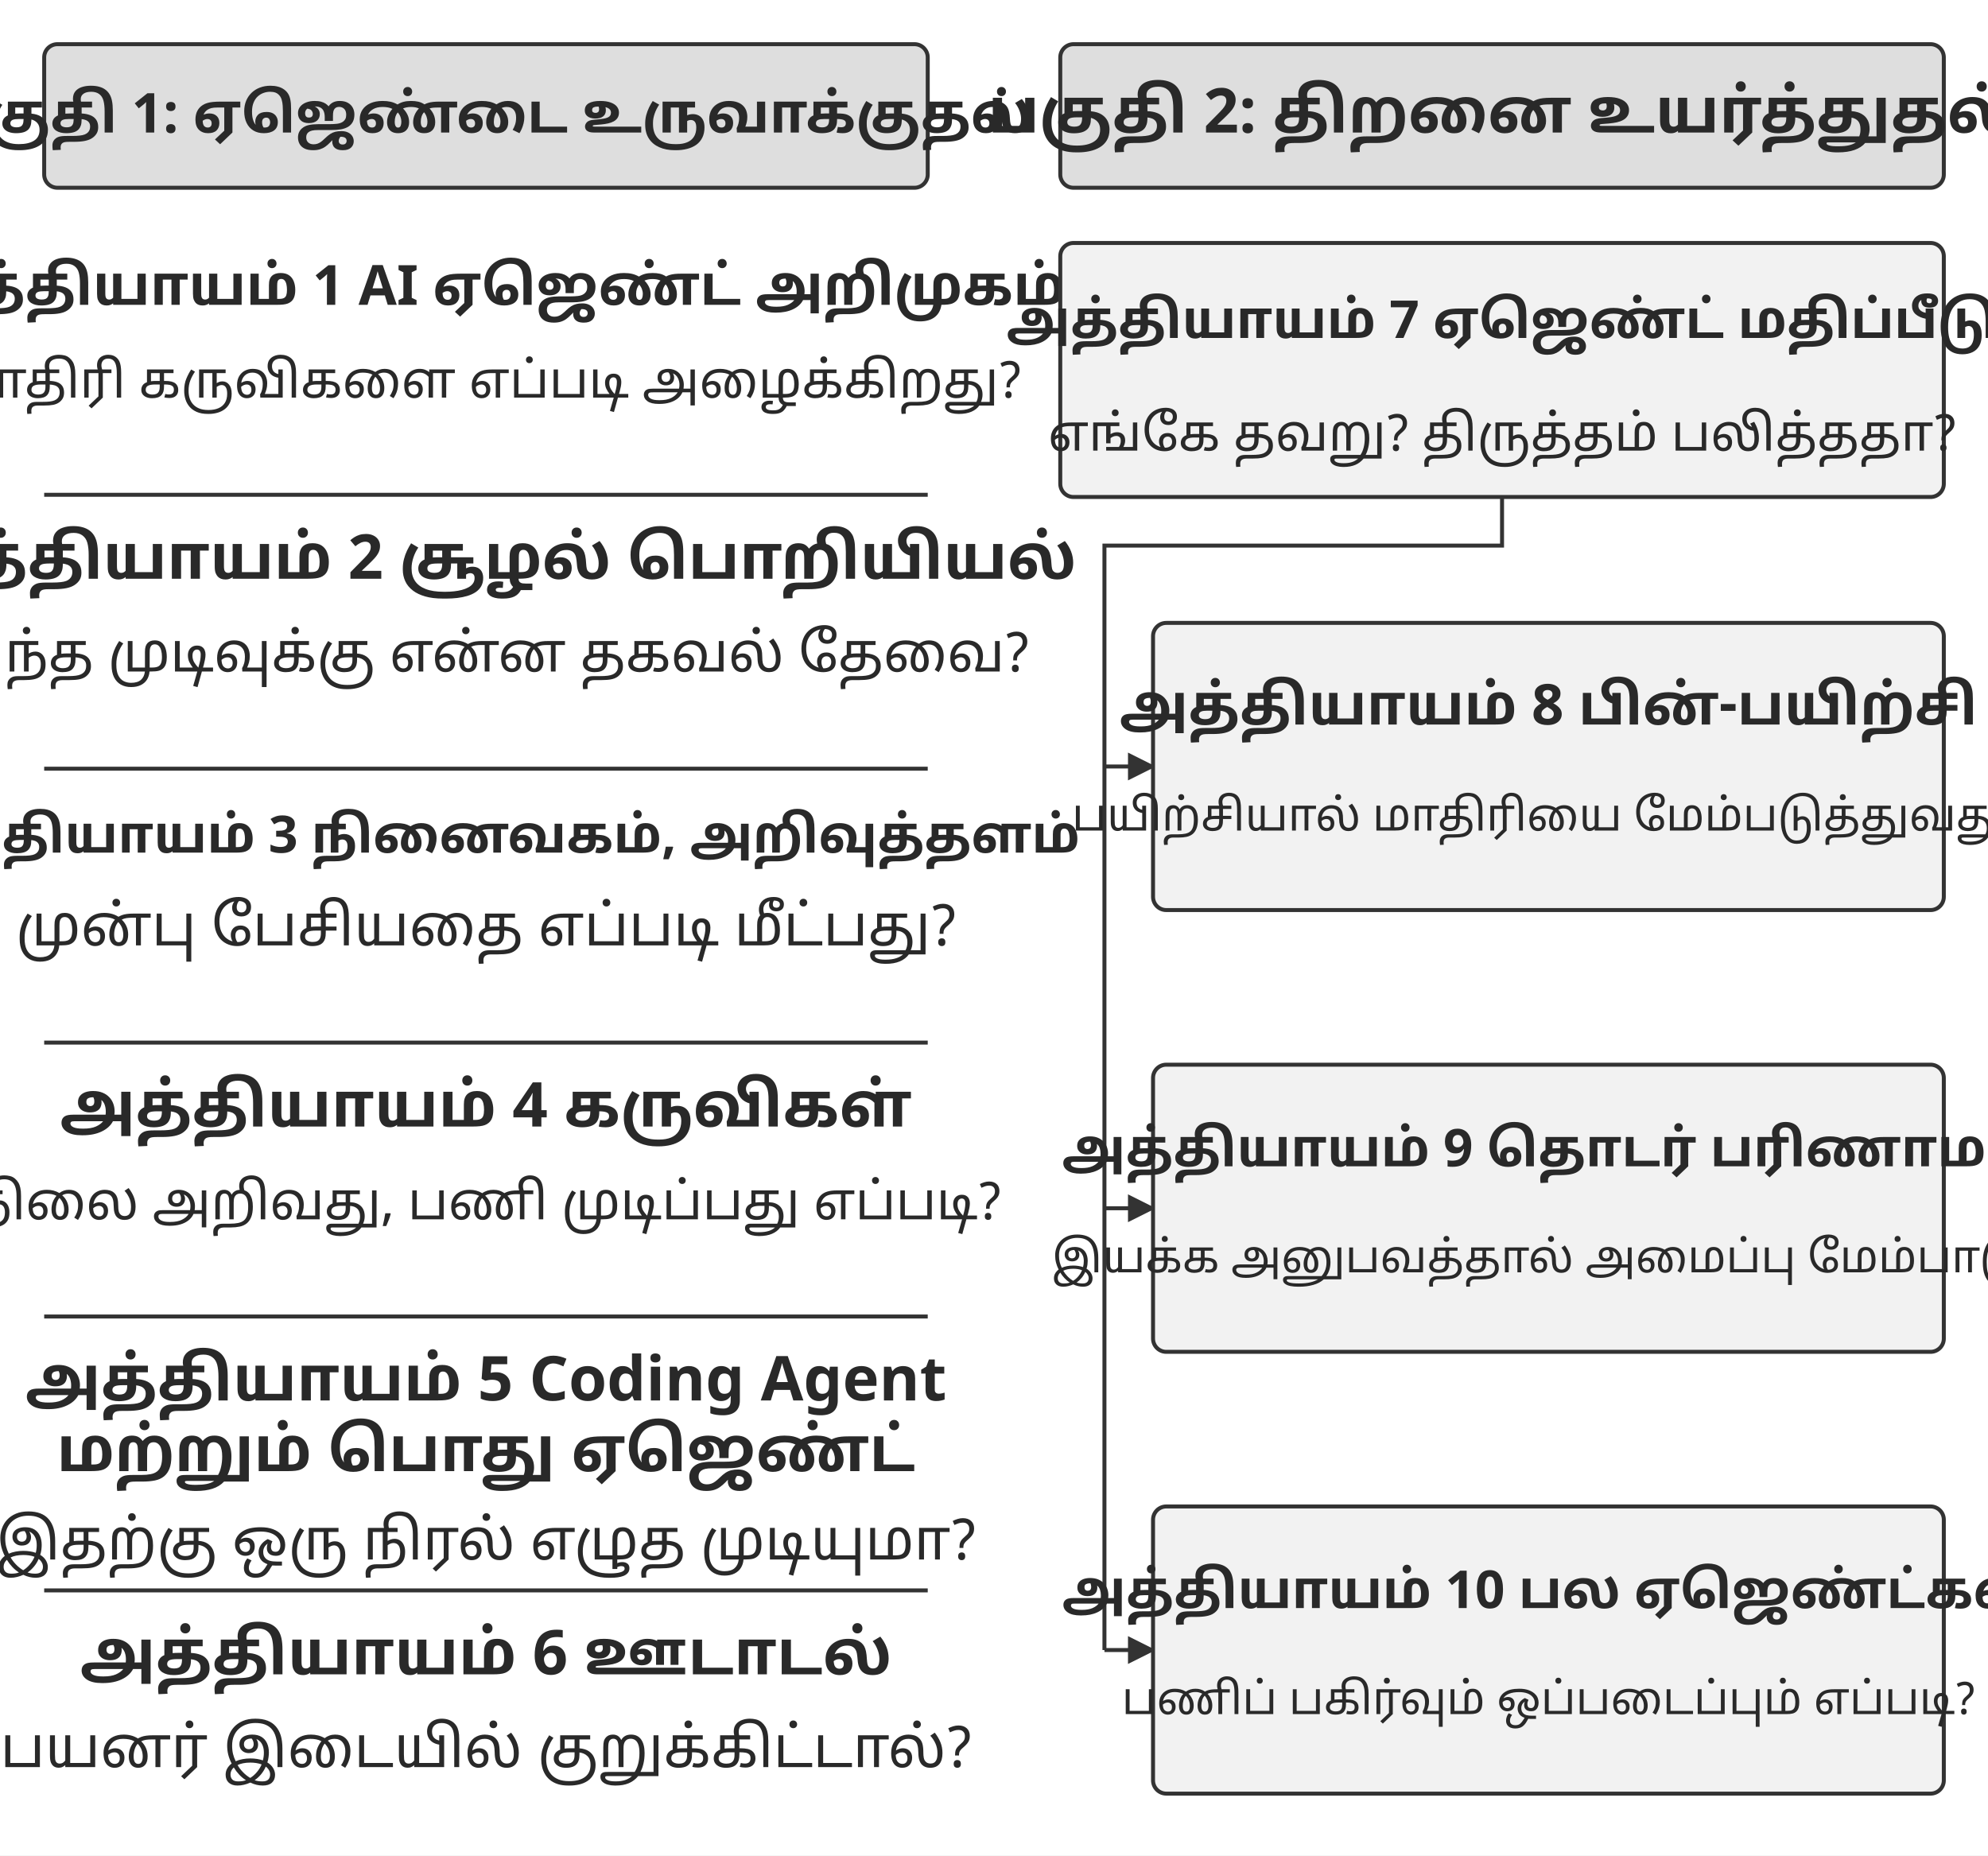
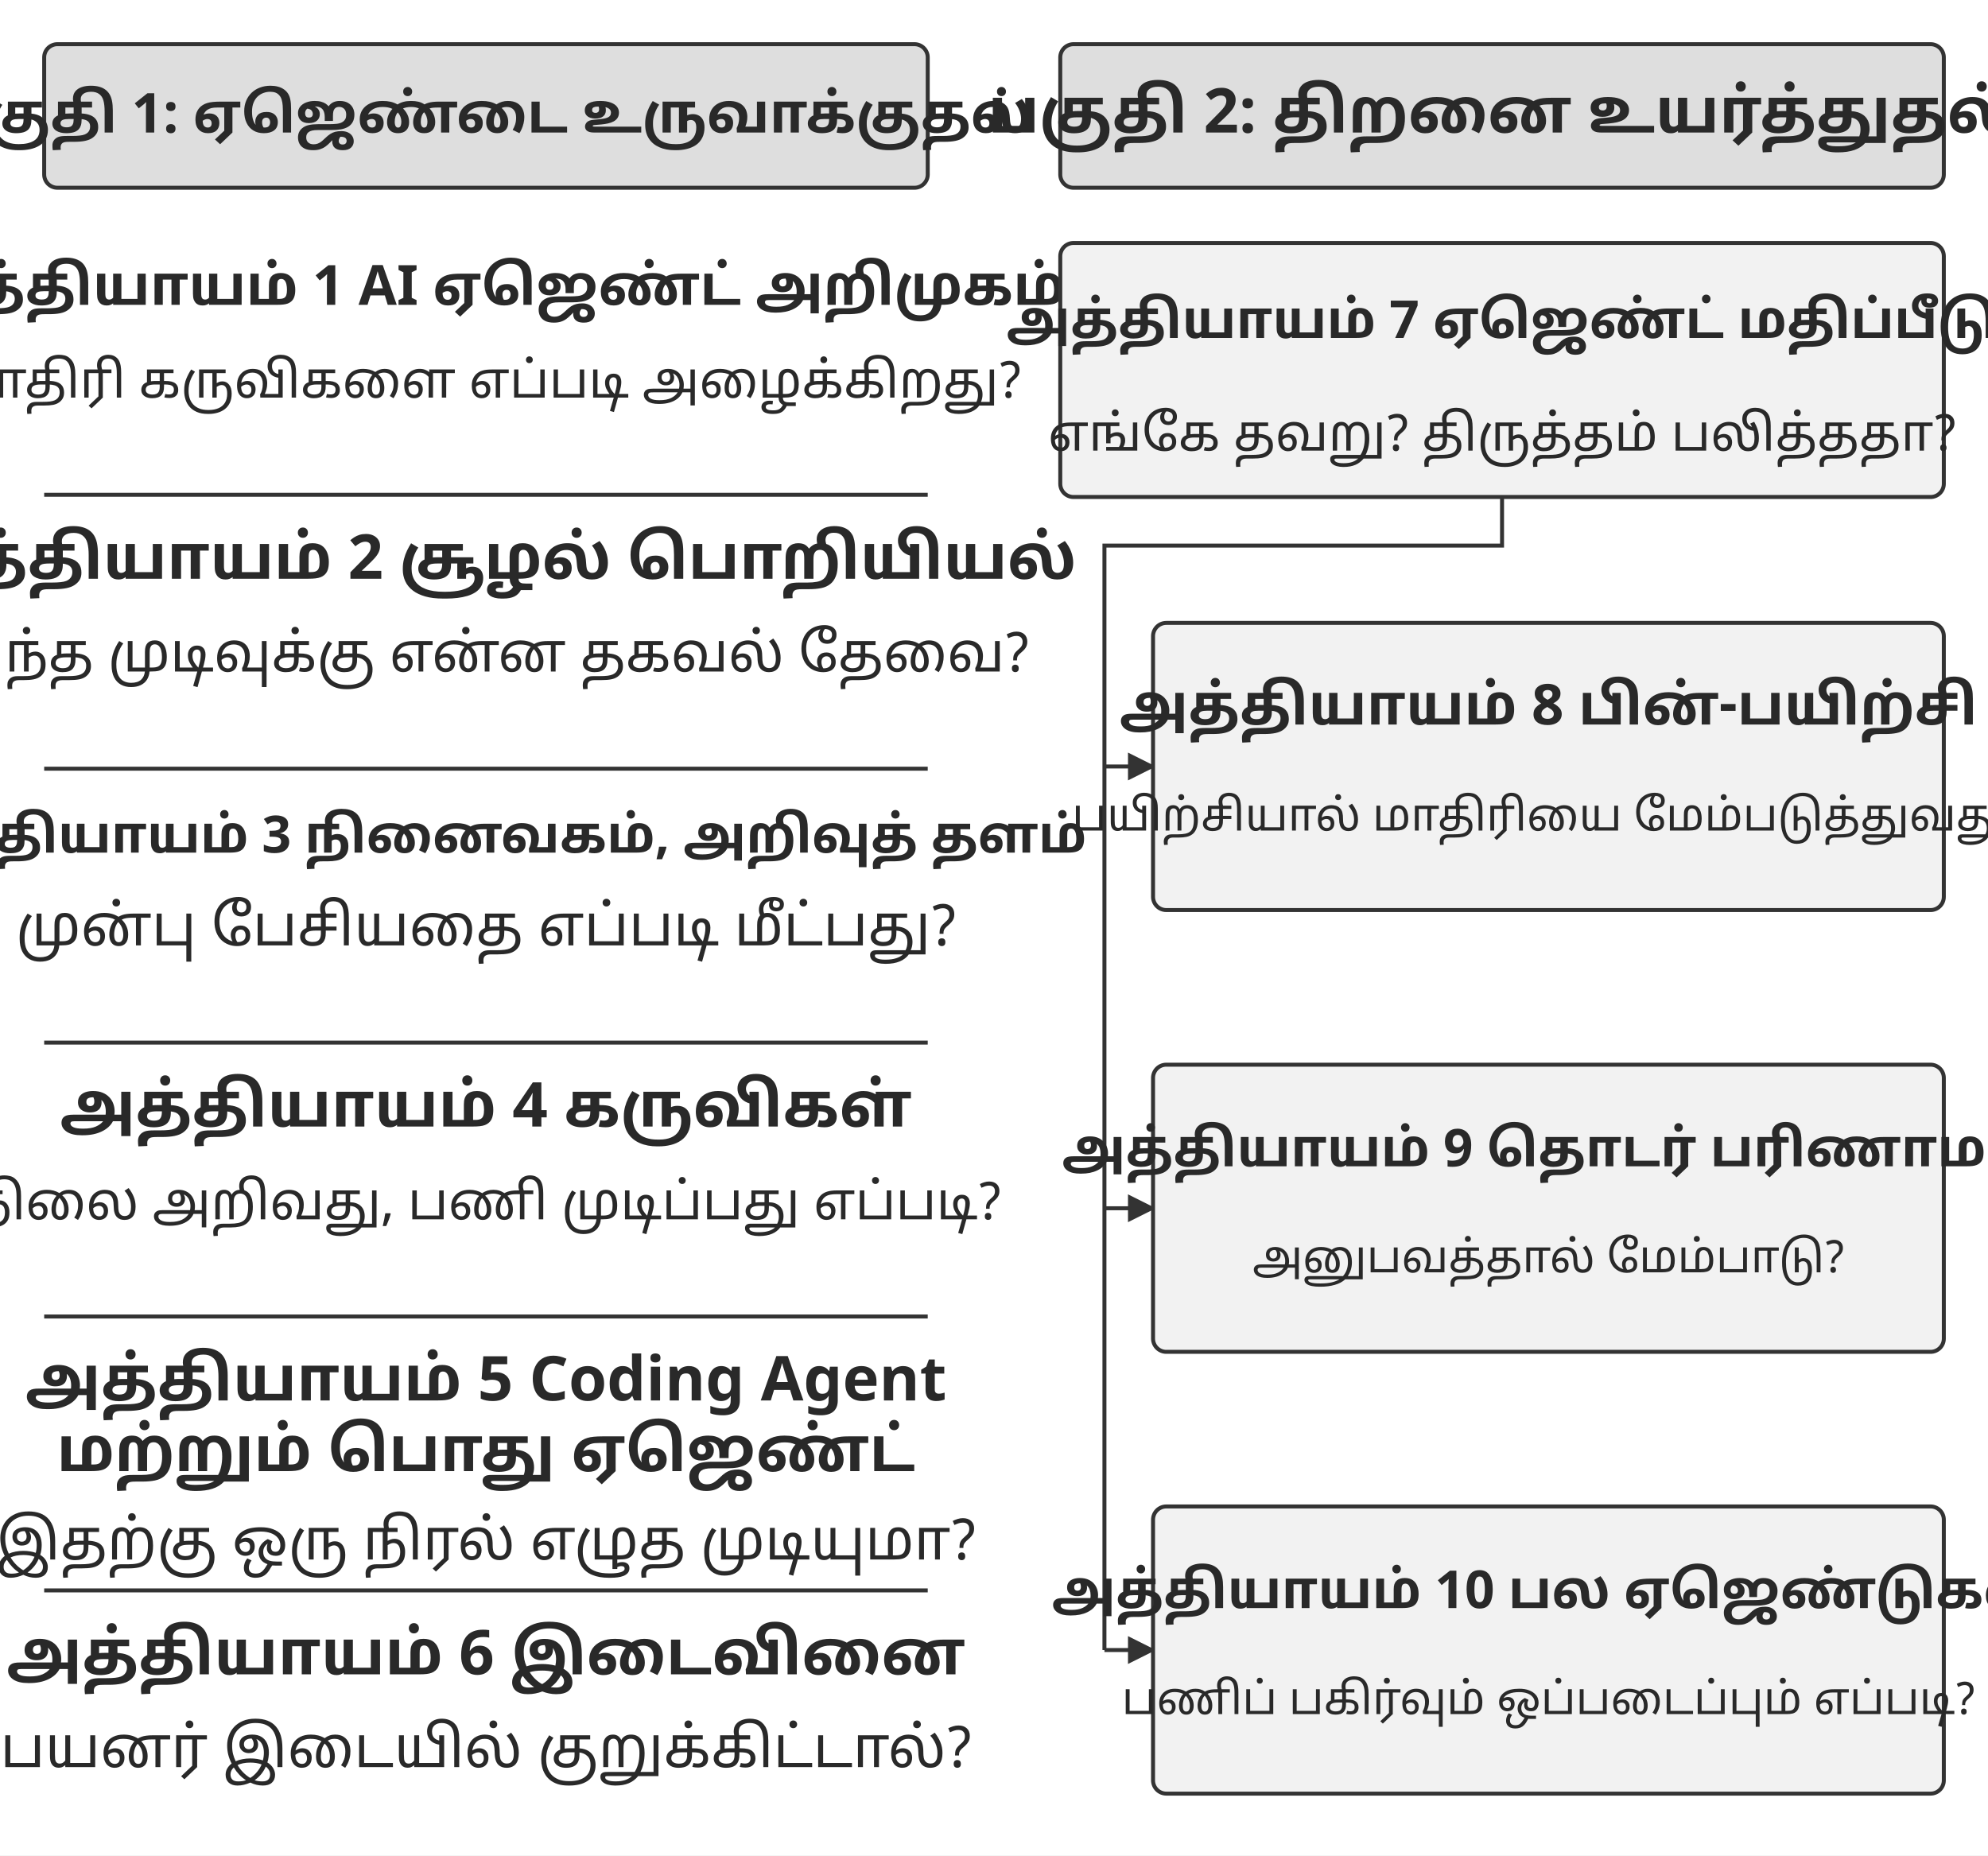
<svg xmlns="http://www.w3.org/2000/svg" width="106.000mm" height="98.933mm" viewBox="0 0 900 840" role="img" aria-labelledby="title desc">
  <defs>
    <marker id="arrow" viewBox="0 0 10 10" refX="9" refY="5" markerWidth="7" markerHeight="7" orient="auto-start-reverse">
      <path d="M0 0 L10 5 L0 10 Z" fill="#333333" />
    </marker>
  </defs>
  <rect width="900" height="840" fill="#ffffff" y="0" />
  <rect x="20" y="20" width="400" height="65" rx="6" fill="#dedede" stroke="#333333" stroke-width="1.8" />
  <text x="220" y="60" text-anchor="middle" font-family="&quot;Noto Sans Tamil&quot;, &quot;Noto Serif Tamil&quot;, &quot;Tamil Sangam MN&quot;, sans-serif" font-size="24.9" font-weight="700" fill="#292929">பகுதி 1: ஏஜெண்டை உருவாக்குதல்</text>
  <rect x="480" y="20" width="400" height="65" rx="6" fill="#dedede" stroke="#333333" stroke-width="1.8" />
  <text x="680" y="60" text-anchor="middle" font-family="&quot;Noto Sans Tamil&quot;, &quot;Noto Serif Tamil&quot;, &quot;Tamil Sangam MN&quot;, sans-serif" font-size="28.0" font-weight="700" fill="#292929">பகுதி 2: திறனை உயர்த்துதல்</text>
  <text x="220" y="138" text-anchor="middle" font-family="&quot;Noto Sans Tamil&quot;, &quot;Noto Serif Tamil&quot;, &quot;Tamil Sangam MN&quot;, sans-serif" font-size="25.1" font-weight="700" fill="#292929">அத்தியாயம் 1 AI ஏஜெண்ட் அறிமுகம்</text>
  <text x="220" y="180" text-anchor="middle" font-family="&quot;Noto Sans Tamil&quot;, &quot;Noto Serif Tamil&quot;, &quot;Tamil Sangam MN&quot;, sans-serif" font-size="23.0" font-weight="400" fill="#292929">மாதிரி கருவிகளை எப்படி அழைக்கிறது?</text>
  <path d="M20 224 L420 224" fill="none" stroke="#333333" stroke-width="1.8" />
  <text x="220" y="262" text-anchor="middle" font-family="&quot;Noto Sans Tamil&quot;, &quot;Noto Serif Tamil&quot;, &quot;Tamil Sangam MN&quot;, sans-serif" font-size="28.0" font-weight="700" fill="#292929">அத்தியாயம் 2 சூழல் பொறியியல்</text>
  <text x="220" y="304" text-anchor="middle" font-family="&quot;Noto Sans Tamil&quot;, &quot;Noto Serif Tamil&quot;, &quot;Tamil Sangam MN&quot;, sans-serif" font-size="24.9" font-weight="400" fill="#292929">இந்த முடிவுக்கு என்ன தகவல் தேவை?</text>
  <path d="M20 348 L420 348" fill="none" stroke="#333333" stroke-width="1.8" />
-   <text x="220" y="386" text-anchor="middle" font-family="&quot;Noto Sans Tamil&quot;, &quot;Noto Serif Tamil&quot;, &quot;Tamil Sangam MN&quot;, sans-serif" font-size="23.3" font-weight="700" fill="#292929">அத்தியாயம் 3 நினைவகம், அறிவுத்தளம்</text>
+   <text x="220" y="386" text-anchor="middle" font-family="&quot;Noto Sans Tamil&quot;, &quot;Noto Serif Tamil&quot;, &quot;Tamil Sangam MN&quot;, sans-serif" font-size="23.3" font-weight="700" fill="#292929">அத்தியாயம் 3 நினைவகம், அறிவுத் தளம்</text>
  <text x="220" y="428" text-anchor="middle" font-family="&quot;Noto Sans Tamil&quot;, &quot;Noto Serif Tamil&quot;, &quot;Tamil Sangam MN&quot;, sans-serif" font-size="26.0" font-weight="400" fill="#292929">முன்பு பேசியதை எப்படி மீட்பது?</text>
  <path d="M20 472 L420 472" fill="none" stroke="#333333" stroke-width="1.8" />
  <text x="220" y="510" text-anchor="middle" font-family="&quot;Noto Sans Tamil&quot;, &quot;Noto Serif Tamil&quot;, &quot;Tamil Sangam MN&quot;, sans-serif" font-size="28.0" font-weight="700" fill="#292929">அத்தியாயம் 4 கருவிகள்</text>
  <text x="220" y="552" text-anchor="middle" font-family="&quot;Noto Sans Tamil&quot;, &quot;Noto Serif Tamil&quot;, &quot;Tamil Sangam MN&quot;, sans-serif" font-size="23.6" font-weight="400" fill="#292929">நிலை அறிவது, பணி முடிப்பது எப்படி?</text>
  <path d="M20 596 L420 596" fill="none" stroke="#333333" stroke-width="1.8" />
  <text x="220" y="634" text-anchor="middle" font-family="&quot;Noto Sans Tamil&quot;, &quot;Noto Serif Tamil&quot;, &quot;Tamil Sangam MN&quot;, sans-serif" font-size="28.0" font-weight="700" fill="#292929">அத்தியாயம் 5 Coding Agent</text>
  <text x="220" y="666" text-anchor="middle" font-family="&quot;Noto Sans Tamil&quot;, &quot;Noto Serif Tamil&quot;, &quot;Tamil Sangam MN&quot;, sans-serif" font-size="28.0" font-weight="700" fill="#292929">மற்றும் பொது ஏஜெண்ட்</text>
  <text x="220" y="706" text-anchor="middle" font-family="&quot;Noto Sans Tamil&quot;, &quot;Noto Serif Tamil&quot;, &quot;Tamil Sangam MN&quot;, sans-serif" font-size="25.8" font-weight="400" fill="#292929">இதற்கு ஒரு நிரல் எழுத முடியுமா?</text>
  <path d="M20 720 L420 720" fill="none" stroke="#333333" stroke-width="1.8" />
-   <text x="220" y="758" text-anchor="middle" font-family="&quot;Noto Sans Tamil&quot;, &quot;Noto Serif Tamil&quot;, &quot;Tamil Sangam MN&quot;, sans-serif" font-size="28.0" font-weight="700" fill="#292929">அத்தியாயம் 6 ஊடாடல்</text>
+   <text x="220" y="758" text-anchor="middle" font-family="&quot;Noto Sans Tamil&quot;, &quot;Noto Serif Tamil&quot;, &quot;Tamil Sangam MN&quot;, sans-serif" font-size="28.0" font-weight="700" fill="#292929">அத்தியாயம் 6 இடைவினை</text>
  <text x="220" y="800" text-anchor="middle" font-family="&quot;Noto Sans Tamil&quot;, &quot;Noto Serif Tamil&quot;, &quot;Tamil Sangam MN&quot;, sans-serif" font-size="26.0" font-weight="400" fill="#292929">பயனர் இடையில் குறுக்கிட்டால்?</text>
  <rect x="480" y="110" width="400" height="115" rx="6" fill="#f2f2f2" stroke="#333333" stroke-width="1.8" />
  <text x="680" y="153" text-anchor="middle" font-family="&quot;Noto Sans Tamil&quot;, &quot;Noto Serif Tamil&quot;, &quot;Tamil Sangam MN&quot;, sans-serif" font-size="23.7" font-weight="700" fill="#292929">அத்தியாயம் 7 ஏஜெண்ட் மதிப்பீடு</text>
  <text x="680" y="204" text-anchor="middle" font-family="&quot;Noto Sans Tamil&quot;, &quot;Noto Serif Tamil&quot;, &quot;Tamil Sangam MN&quot;, sans-serif" font-size="23.0" font-weight="400" fill="#292929">எங்கே தவறு? திருத்தம் பலித்ததா?</text>
  <path d="M680 225 L680 247 L500 247 L500 747" fill="none" stroke="#333333" stroke-width="1.8" />
  <path d="M500 347 L522 347" fill="none" stroke="#333333" stroke-width="1.8" marker-end="url(#arrow)" />
  <rect x="522" y="282" width="358" height="130" rx="6" fill="#f2f2f2" stroke="#333333" stroke-width="1.8" />
  <text x="701" y="328" text-anchor="middle" font-family="&quot;Noto Sans Tamil&quot;, &quot;Noto Serif Tamil&quot;, &quot;Tamil Sangam MN&quot;, sans-serif" font-size="25.5" font-weight="700" fill="#292929">அத்தியாயம் 8 பின்-பயிற்சி</text>
  <text x="701" y="376" text-anchor="middle" font-family="&quot;Noto Sans Tamil&quot;, &quot;Noto Serif Tamil&quot;, &quot;Tamil Sangam MN&quot;, sans-serif" font-size="20.3" font-weight="400" fill="#292929">பயிற்சியால் மாதிரியை மேம்படுத்துவது?</text>
  <path d="M500 547 L522 547" fill="none" stroke="#333333" stroke-width="1.8" marker-end="url(#arrow)" />
  <rect x="522" y="482" width="358" height="130" rx="6" fill="#f2f2f2" stroke="#333333" stroke-width="1.8" />
  <text x="701" y="528" text-anchor="middle" font-family="&quot;Noto Sans Tamil&quot;, &quot;Noto Serif Tamil&quot;, &quot;Tamil Sangam MN&quot;, sans-serif" font-size="23.6" font-weight="700" fill="#292929">அத்தியாயம் 9 தொடர் பரிணாமம்</text>
-   <text x="701" y="576" text-anchor="middle" font-family="&quot;Noto Sans Tamil&quot;, &quot;Noto Serif Tamil&quot;, &quot;Tamil Sangam MN&quot;, sans-serif" font-size="20.3" font-weight="400" fill="#292929">இயக்க அனுபவத்தால் அமைப்பு மேம்பாடு?</text>
+   <text x="701" y="576" text-anchor="middle" font-family="&quot;Noto Sans Tamil&quot;, &quot;Noto Serif Tamil&quot;, &quot;Tamil Sangam MN&quot;, sans-serif" font-size="20.3" font-weight="400" fill="#292929">அனுபவத்தால் மேம்பாடு?</text>
  <path d="M500 747 L522 747" fill="none" stroke="#333333" stroke-width="1.8" marker-end="url(#arrow)" />
  <rect x="522" y="682" width="358" height="130" rx="6" fill="#f2f2f2" stroke="#333333" stroke-width="1.8" />
-   <text x="701" y="728" text-anchor="middle" font-family="&quot;Noto Sans Tamil&quot;, &quot;Noto Serif Tamil&quot;, &quot;Tamil Sangam MN&quot;, sans-serif" font-size="23.7" font-weight="700" fill="#292929">அத்தியாயம் 10 பல ஏஜெண்ட்கள்</text>
+   <text x="701" y="728" text-anchor="middle" font-family="&quot;Noto Sans Tamil&quot;, &quot;Noto Serif Tamil&quot;, &quot;Tamil Sangam MN&quot;, sans-serif" font-size="23.7" font-weight="700" fill="#292929">அத்தியாயம் 10 பல ஏஜெண்டுகள்</text>
  <text x="701" y="776" text-anchor="middle" font-family="&quot;Noto Sans Tamil&quot;, &quot;Noto Serif Tamil&quot;, &quot;Tamil Sangam MN&quot;, sans-serif" font-size="20.3" font-weight="400" fill="#292929">பணிப் பகிர்வும் ஒப்படைப்பும் எப்படி?</text>
  <defs />
</svg>
